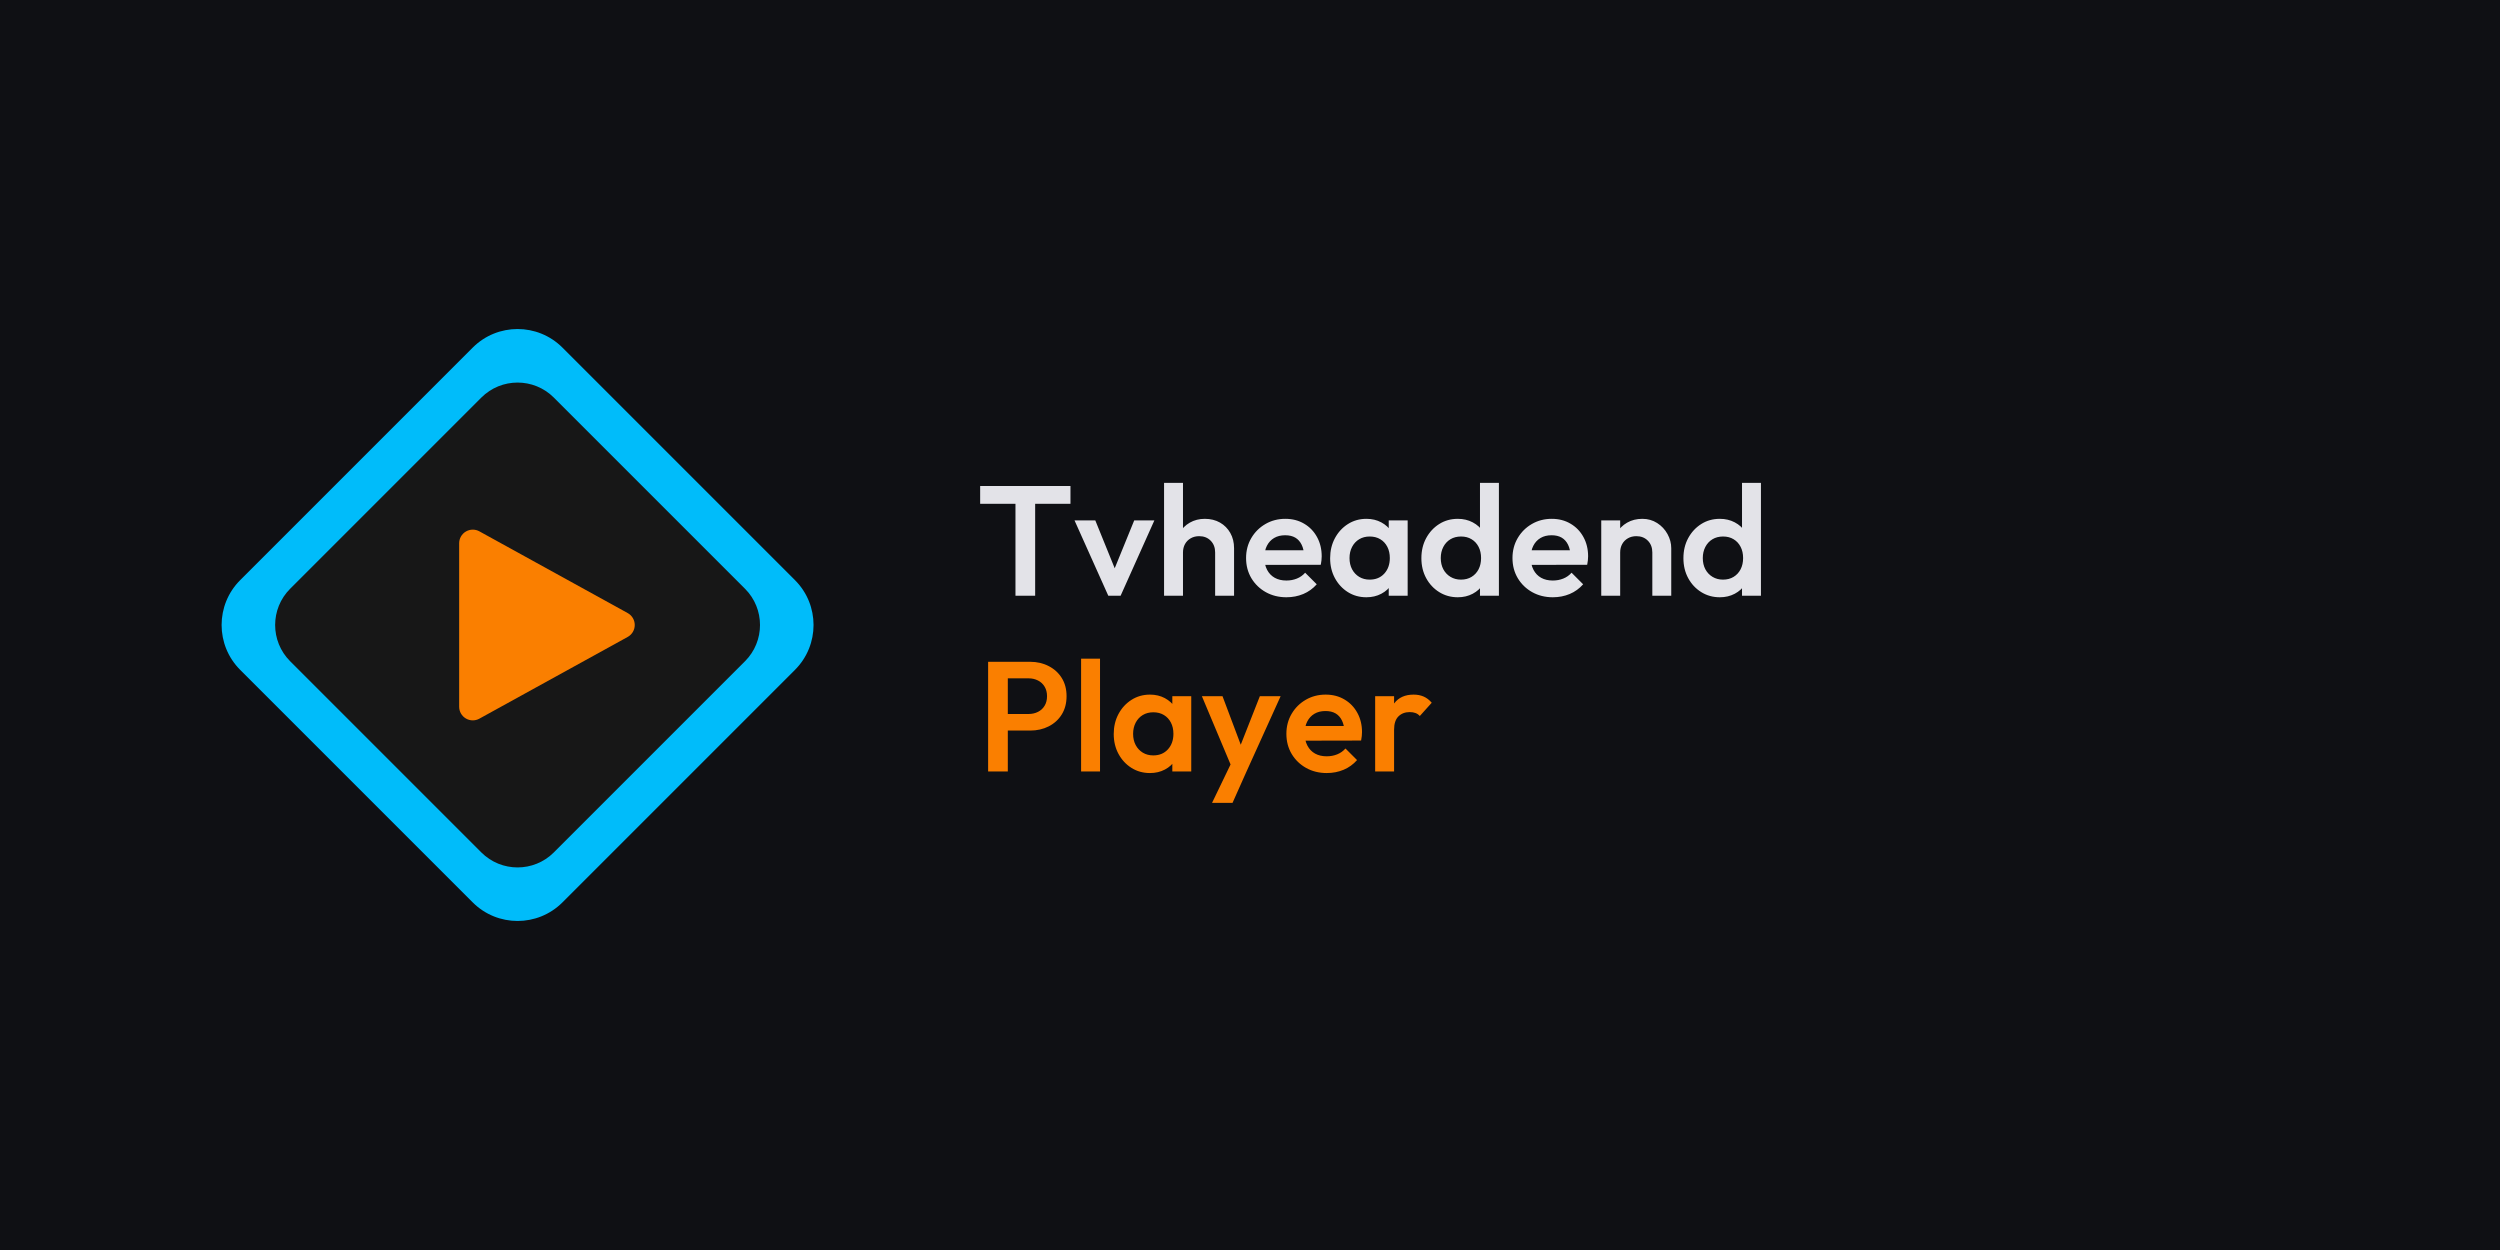
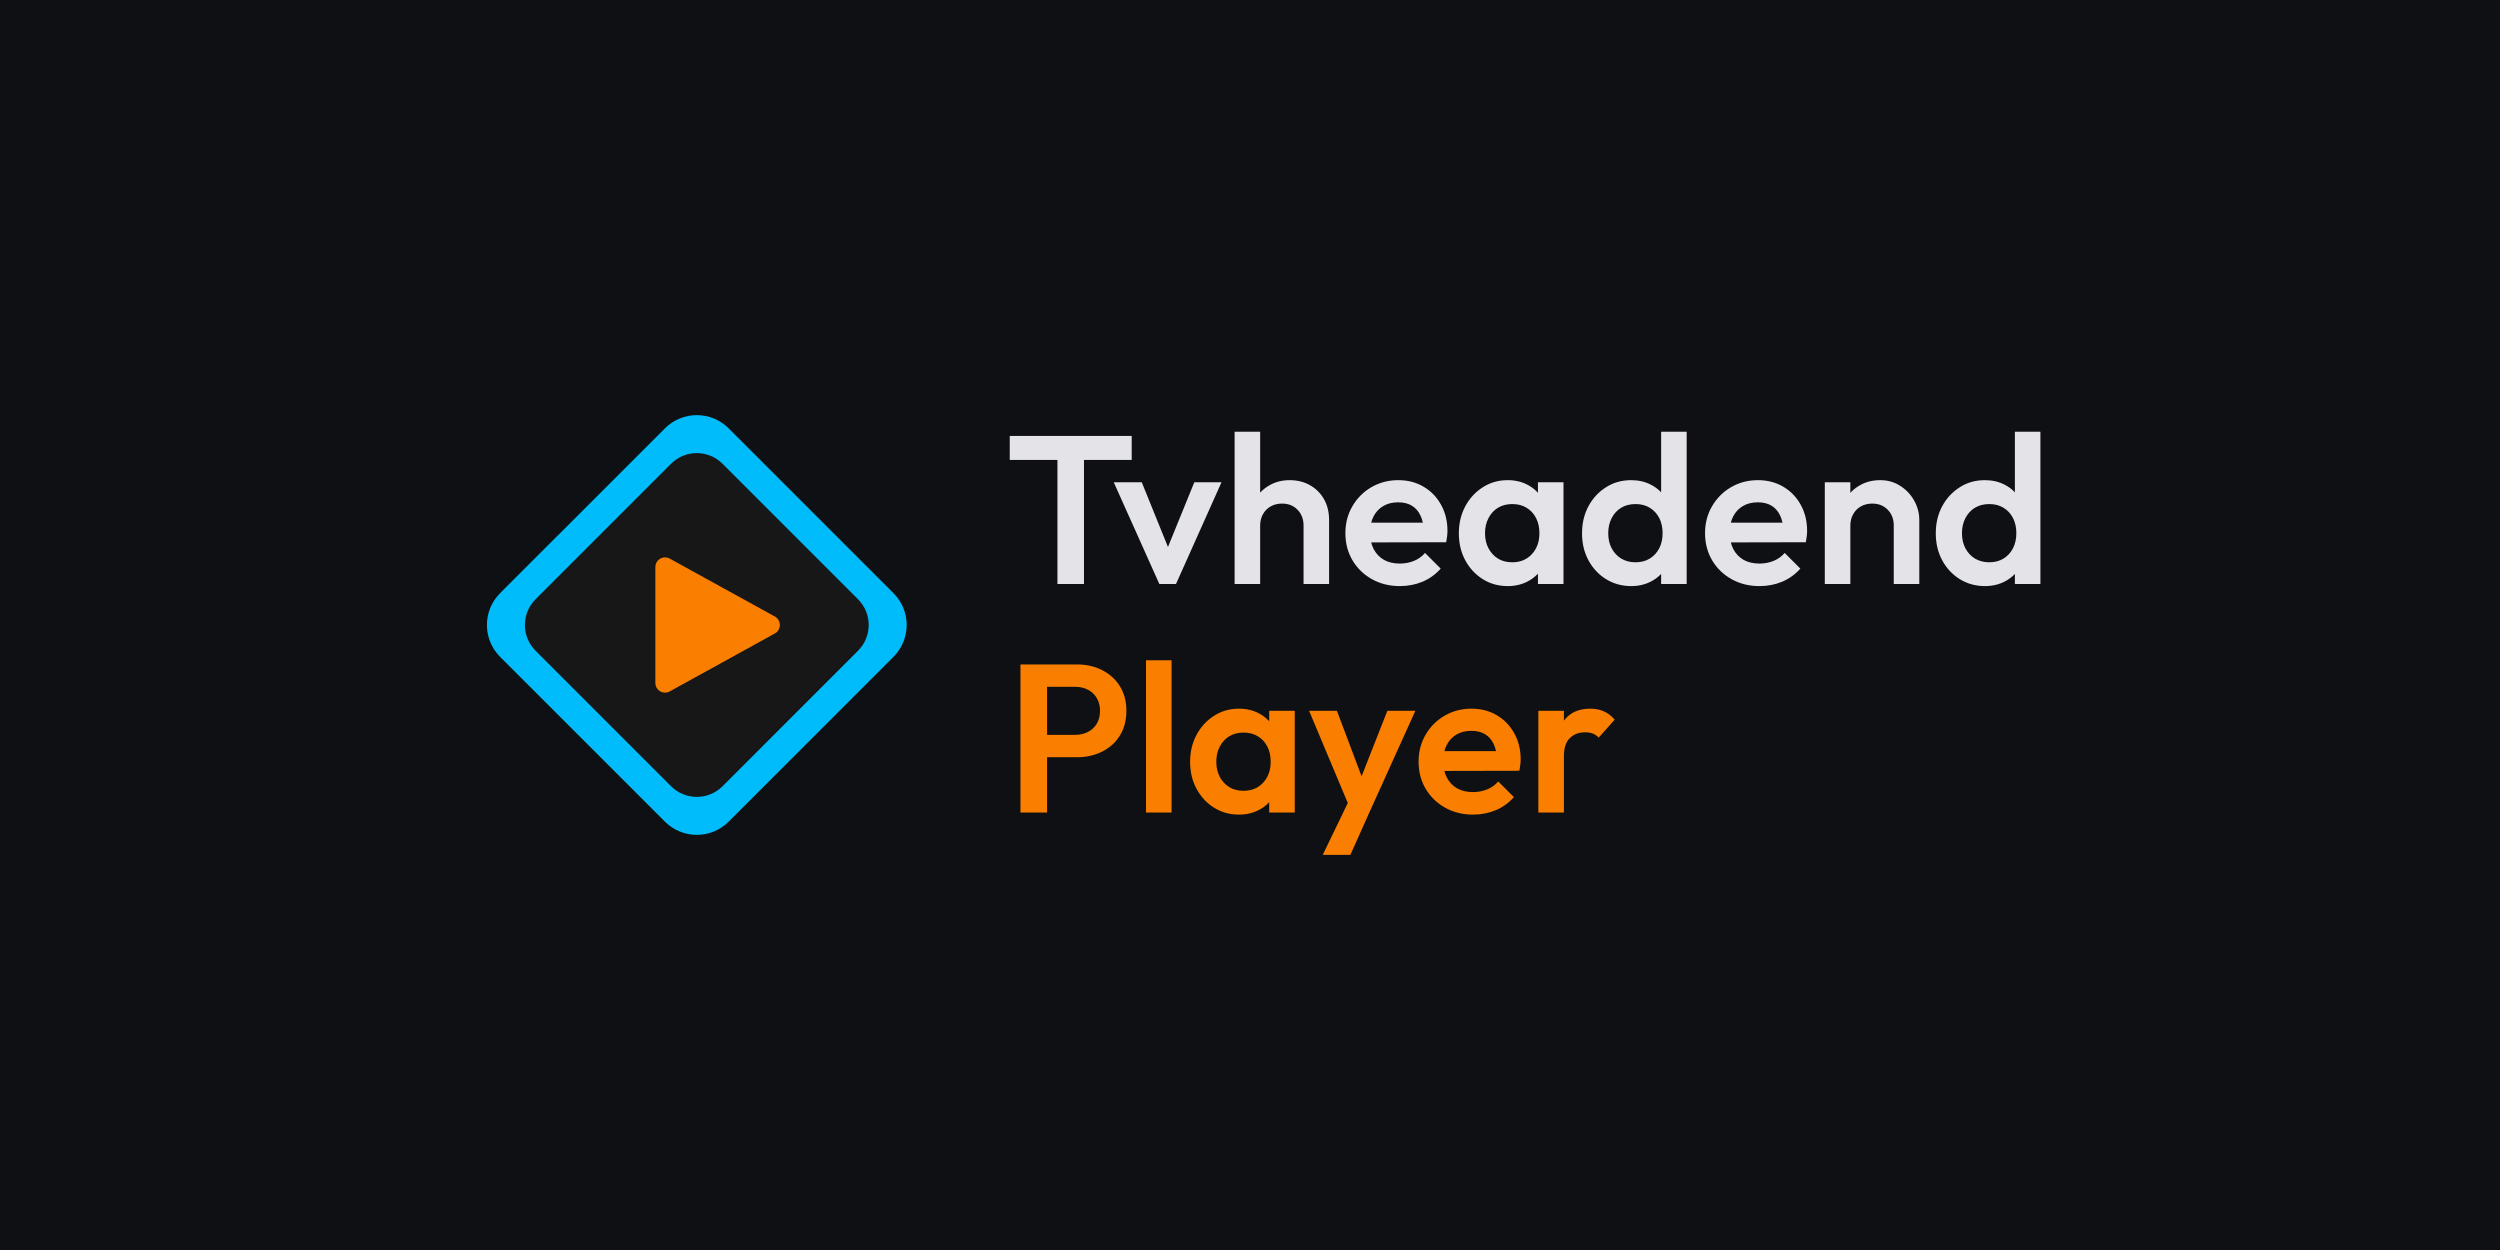
<svg xmlns="http://www.w3.org/2000/svg" width="1280" height="640" viewBox="0 0 1280 640">
  <rect width="100%" height="100%" fill="#0F1014" />
-   <path fill="#00BCFA" d="M242.02,177.98 L122.98,297.02 C110.29,309.71 110.29,330.29 122.98,342.98 L242.02,462.02 C254.71,474.71 275.29,474.71 287.98,462.02 L407.02,342.98 C419.71,330.29 419.71,309.71 407.02,297.02 L287.98,177.98 C275.29,165.29 254.71,165.29 242.02,177.98 Z" />
-   <path fill="#171717" d="M246.44,203.56 L148.56,301.44 C138.31,311.69 138.31,328.31 148.56,338.56 L246.44,436.44 C256.69,446.69 273.31,446.69 283.56,436.44 L381.44,338.56 C391.69,328.31 391.69,311.69 381.44,301.44 L283.56,203.56 C273.31,193.31 256.69,193.31 246.44,203.56 Z" />
-   <path fill="#FA7F00" d="M242.06,271.17 C240.84,271.17 239.61,271.50 238.52,272.14 C236.39,273.40 235.09,275.68 235.09,278.15 L235.09,361.85 C235.09,364.32 236.39,366.60 238.52,367.86 C239.61,368.50 240.84,368.83 242.06,368.83 C243.22,368.83 244.38,368.54 245.43,367.96 L321.38,326.11 C323.61,324.88 324.99,322.54 324.99,320 C324.99,317.46 323.61,315.12 321.38,313.89 L245.43,272.04 C244.38,271.46 243.22,271.17 242.06,271.17 Z" />
-   <path fill="#E3E3E8" d="M519.92,305 L519.92,250.28 L530,250.28 L530,305 L519.92,305 ZM501.84,257.95 L501.84,248.84 L548.08,248.84 L548.08,257.95 L501.84,257.95 ZM567.44,305 L550.15,266.44 L560.79,266.44 L573.61,298.05 L567.84,298.05 L580.72,266.44 L591.04,266.44 L573.76,305 L567.44,305 ZM622.15,305 L622.15,282.84 Q622.15,279.16 619.87,276.84 Q617.59,274.52 614,274.52 Q611.51,274.52 609.64,275.61 Q607.76,276.69 606.72,278.56 Q605.69,280.44 605.69,282.84 L601.92,280.84 Q601.92,276.36 603.84,272.97 Q605.76,269.56 609.15,267.61 Q612.56,265.64 616.87,265.64 Q621.28,265.64 624.64,267.56 Q628,269.48 629.92,272.89 Q631.84,276.28 631.84,280.69 L631.84,305 L622.15,305 ZM596,305 L596,247.23 L605.69,247.23 L605.69,305 L596,305 ZM658.63,305.80 Q652.81,305.80 648.12,303.20 Q643.45,300.59 640.71,296.05 Q637.99,291.48 637.99,285.72 Q637.99,280.05 640.67,275.48 Q643.35,270.92 647.92,268.28 Q652.48,265.64 658.07,265.64 Q663.53,265.64 667.71,268.13 Q671.92,270.59 674.31,274.95 Q676.71,279.31 676.71,284.84 Q676.71,285.88 676.59,286.92 Q676.48,287.95 676.24,289.16 L644.24,289.23 L644.24,281.72 L671.53,281.72 L667.76,284.77 Q667.60,281.23 666.43,278.88 Q665.28,276.52 663.20,275.28 Q661.12,274.05 657.99,274.05 Q654.71,274.05 652.35,275.45 Q649.99,276.84 648.67,279.41 Q647.35,281.95 647.35,285.56 Q647.35,289.08 648.76,291.77 Q650.17,294.44 652.68,295.84 Q655.20,297.23 658.63,297.23 Q661.53,297.23 663.99,296.23 Q666.48,295.23 668.24,293.23 L674.17,299.16 Q671.28,302.44 667.28,304.13 Q663.28,305.80 658.63,305.80 ZM699.59,305.80 Q694.31,305.80 690.11,303.16 Q685.92,300.52 683.47,296 Q681.03,291.48 681.03,285.80 Q681.03,280.13 683.47,275.56 Q685.92,271 690.11,268.33 Q694.31,265.64 699.59,265.64 Q703.84,265.64 707.20,267.44 Q710.56,269.23 712.56,272.36 Q714.56,275.48 714.64,279.48 L714.64,291.95 Q714.56,295.95 712.59,299.08 Q710.64,302.20 707.24,304 Q703.84,305.80 699.59,305.80 ZM701.28,296.77 Q705.92,296.77 708.75,293.69 Q711.59,290.59 711.59,285.72 Q711.59,282.44 710.31,279.97 Q709.03,277.48 706.72,276.09 Q704.41,274.69 701.28,274.69 Q698.24,274.69 695.91,276.09 Q693.59,277.48 692.27,280 Q690.95,282.52 690.95,285.72 Q690.95,289 692.27,291.48 Q693.59,293.95 695.91,295.36 Q698.24,296.77 701.28,296.77 ZM711.03,305 L711.03,294.69 L712.64,285.23 L711.03,275.95 L711.03,266.44 L720.72,266.44 L720.72,305 L711.03,305 ZM746.39,305.80 Q741.13,305.80 736.88,303.16 Q732.64,300.52 730.19,296 Q727.75,291.48 727.75,285.80 Q727.75,280.05 730.19,275.53 Q732.64,271 736.83,268.33 Q741.03,265.64 746.39,265.64 Q750.64,265.64 754.03,267.44 Q757.44,269.23 759.44,272.36 Q761.44,275.48 761.52,279.48 L761.52,291.88 Q761.44,295.88 759.44,299.05 Q757.44,302.20 754.03,304 Q750.64,305.80 746.39,305.80 ZM748,296.77 Q751.13,296.77 753.44,295.36 Q755.75,293.95 757.03,291.48 Q758.31,289 758.31,285.72 Q758.31,282.44 757.03,279.97 Q755.75,277.48 753.44,276.09 Q751.13,274.69 748.08,274.69 Q744.96,274.69 742.63,276.09 Q740.31,277.48 738.99,280 Q737.67,282.52 737.67,285.72 Q737.67,289 738.99,291.48 Q740.31,293.95 742.67,295.36 Q745.03,296.77 748,296.77 ZM767.44,305 L757.75,305 L757.75,294.69 L759.36,285.23 L757.75,275.95 L757.75,247.23 L767.44,247.23 L767.44,305 ZM795.03,305.80 Q789.21,305.80 784.52,303.20 Q779.85,300.59 777.11,296.05 Q774.39,291.48 774.39,285.72 Q774.39,280.05 777.07,275.48 Q779.75,270.92 784.32,268.28 Q788.88,265.64 794.47,265.64 Q799.93,265.64 804.11,268.13 Q808.32,270.59 810.71,274.95 Q813.11,279.31 813.11,284.84 Q813.11,285.88 812.99,286.92 Q812.88,287.95 812.64,289.16 L780.64,289.23 L780.64,281.72 L807.93,281.72 L804.16,284.77 Q804,281.23 802.83,278.88 Q801.68,276.52 799.60,275.28 Q797.52,274.05 794.39,274.05 Q791.11,274.05 788.75,275.45 Q786.39,276.84 785.07,279.41 Q783.75,281.95 783.75,285.56 Q783.75,289.08 785.16,291.77 Q786.57,294.44 789.08,295.84 Q791.60,297.23 795.03,297.23 Q797.93,297.23 800.39,296.23 Q802.88,295.23 804.64,293.23 L810.57,299.16 Q807.68,302.44 803.68,304.13 Q799.68,305.80 795.03,305.80 ZM845.99,305 L845.99,282.84 Q845.99,279.16 843.71,276.84 Q841.43,274.52 837.84,274.52 Q835.35,274.52 833.48,275.61 Q831.60,276.69 830.56,278.56 Q829.53,280.44 829.53,282.84 L825.76,280.84 Q825.76,276.36 827.71,272.97 Q829.68,269.56 833.07,267.61 Q836.48,265.64 840.89,265.64 Q845.12,265.64 848.48,267.80 Q851.84,269.95 853.76,273.44 Q855.68,276.92 855.68,280.69 L855.68,305 L845.99,305 ZM819.84,305 L819.84,266.44 L829.53,266.44 L829.53,305 L819.84,305 ZM880.55,305.80 Q875.29,305.80 871.04,303.16 Q866.80,300.52 864.35,296 Q861.91,291.48 861.91,285.80 Q861.91,280.05 864.35,275.53 Q866.80,271 870.99,268.33 Q875.19,265.64 880.55,265.64 Q884.80,265.64 888.19,267.44 Q891.60,269.23 893.60,272.36 Q895.60,275.48 895.68,279.48 L895.68,291.88 Q895.60,295.88 893.60,299.05 Q891.60,302.20 888.19,304 Q884.80,305.80 880.55,305.80 ZM882.16,296.77 Q885.29,296.77 887.60,295.36 Q889.91,293.95 891.19,291.48 Q892.47,289 892.47,285.72 Q892.47,282.44 891.19,279.97 Q889.91,277.48 887.60,276.09 Q885.29,274.69 882.24,274.69 Q879.12,274.69 876.79,276.09 Q874.47,277.48 873.15,280 Q871.83,282.52 871.83,285.72 Q871.83,289 873.15,291.48 Q874.47,293.95 876.83,295.36 Q879.19,296.77 882.16,296.77 ZM901.60,305 L891.91,305 L891.91,294.69 L893.52,285.23 L891.91,275.95 L891.91,247.23 L901.60,247.23 L901.60,305 Z" />
-   <path fill="#FA7F00" d="M513.05,374.05 L513.05,365.56 L526.64,365.56 Q529.28,365.56 531.44,364.48 Q533.59,363.41 534.83,361.36 Q536.08,359.31 536.08,356.44 Q536.08,353.64 534.83,351.56 Q533.59,349.48 531.44,348.41 Q529.28,347.31 526.64,347.31 L513.05,347.31 L513.05,338.84 L527.44,338.84 Q532.72,338.84 536.95,341.05 Q541.20,343.23 543.64,347.16 Q546.08,351.08 546.08,356.44 Q546.08,361.80 543.64,365.77 Q541.20,369.72 536.95,371.89 Q532.72,374.05 527.44,374.05 L513.05,374.05 ZM505.92,395 L505.92,338.84 L516,338.84 L516,395 L505.92,395 ZM553.52,395 L553.52,337.23 L563.21,337.23 L563.21,395 L553.52,395 ZM588.79,395.80 Q583.51,395.80 579.31,393.16 Q575.12,390.52 572.67,386 Q570.23,381.48 570.23,375.80 Q570.23,370.13 572.67,365.56 Q575.12,361 579.31,358.33 Q583.51,355.64 588.79,355.64 Q593.04,355.64 596.40,357.44 Q599.76,359.23 601.76,362.36 Q603.76,365.48 603.84,369.48 L603.84,381.95 Q603.76,385.95 601.79,389.08 Q599.84,392.20 596.44,394 Q593.04,395.80 588.79,395.80 ZM590.48,386.77 Q595.12,386.77 597.95,383.69 Q600.79,380.59 600.79,375.72 Q600.79,372.44 599.51,369.97 Q598.23,367.48 595.92,366.09 Q593.61,364.69 590.48,364.69 Q587.44,364.69 585.11,366.09 Q582.79,367.48 581.47,370 Q580.15,372.52 580.15,375.72 Q580.15,379 581.47,381.48 Q582.79,383.95 585.11,385.36 Q587.44,386.77 590.48,386.77 ZM600.23,395 L600.23,384.69 L601.84,375.23 L600.23,365.95 L600.23,356.44 L609.92,356.44 L609.92,395 L600.23,395 ZM631.69,395.31 L615.36,356.44 L625.92,356.44 L636.87,385.56 L633.59,385.56 L645.05,356.44 L655.69,356.44 L638.08,395.31 L631.69,395.31 ZM620.56,411.08 L632.48,386.36 L638.08,395.31 L631.05,411.08 L620.56,411.08 ZM679.27,395.80 Q673.45,395.80 668.76,393.20 Q664.09,390.59 661.35,386.05 Q658.63,381.48 658.63,375.72 Q658.63,370.05 661.31,365.48 Q663.99,360.92 668.56,358.28 Q673.12,355.64 678.71,355.64 Q684.17,355.64 688.35,358.13 Q692.56,360.59 694.95,364.95 Q697.35,369.31 697.35,374.84 Q697.35,375.88 697.23,376.92 Q697.12,377.95 696.88,379.16 L664.88,379.23 L664.88,371.72 L692.17,371.72 L688.40,374.77 Q688.24,371.23 687.07,368.88 Q685.92,366.52 683.84,365.28 Q681.76,364.05 678.63,364.05 Q675.35,364.05 672.99,365.45 Q670.63,366.84 669.31,369.41 Q667.99,371.95 667.99,375.56 Q667.99,379.08 669.40,381.77 Q670.81,384.44 673.32,385.84 Q675.84,387.23 679.27,387.23 Q682.17,387.23 684.63,386.23 Q687.12,385.23 688.88,383.23 L694.81,389.16 Q691.92,392.44 687.92,394.13 Q683.92,395.80 679.27,395.80 ZM704.08,395 L704.08,356.44 L713.77,356.44 L713.77,395 L704.08,395 ZM713.77,373.64 L710.16,371.48 Q710.56,364.36 713.92,360 Q717.28,355.64 723.77,355.64 Q726.64,355.64 728.92,356.64 Q731.20,357.64 733.05,359.80 L726.95,366.59 Q725.92,365.48 724.67,365.05 Q723.44,364.59 721.77,364.59 Q718.23,364.59 716,366.80 Q713.77,369 713.77,373.64 Z" />
+   <path fill="#00BCFA" d="M340.46,219.30 L256.05,303.70 C247.05,312.70 247.05,327.30 256.05,336.30 L340.46,420.70 C349.46,429.70 364.05,429.70 373.05,420.70 L457.46,336.30 C466.46,327.30 466.46,312.70 457.46,303.70 L373.05,219.30 C364.05,210.30 349.46,210.30 340.46,219.30 Z" />
+   <path fill="#171717" d="M343.60,237.43 L274.19,306.84 C266.92,314.11 266.92,325.89 274.19,333.16 L343.60,402.57 C350.87,409.83 362.65,409.83 369.92,402.57 L439.32,333.16 C446.59,325.89 446.59,314.11 439.32,306.84 L369.92,237.43 C362.65,230.17 350.87,230.17 343.60,237.43 Z" />
+   <path fill="#FA7F00" d="M340.49,285.38 C339.62,285.38 338.75,285.61 337.98,286.07 C336.47,286.96 335.55,288.58 335.55,290.32 L335.55,349.68 C335.55,351.42 336.47,353.04 337.98,353.93 C338.75,354.39 339.62,354.62 340.49,354.62 C341.31,354.62 342.14,354.42 342.88,354.01 L396.74,324.33 C398.31,323.46 399.29,321.80 399.29,320 C399.29,318.20 398.31,316.54 396.74,315.67 L342.88,285.99 C342.14,285.58 341.31,285.38 340.49,285.38 Z" />
+   <path fill="#E3E3E8" d="M541.41,299 L541.41,225.13 L555,225.13 L555,299 L541.41,299 ZM516.99,235.48 L516.99,223.20 L579.43,223.20 L579.43,235.48 L516.99,235.48 ZM593.58,299 L570.24,246.92 L584.58,246.92 L601.88,289.63 L594.10,289.63 L611.49,246.92 L625.41,246.92 L602.11,299 L593.58,299 ZM667.42,299 L667.42,269.09 Q667.42,264.13 664.32,260.98 Q661.28,257.84 656.40,257.84 Q653.07,257.84 650.54,259.30 Q648.01,260.75 646.60,263.33 Q645.20,265.86 645.20,269.09 L640.09,266.38 Q640.09,260.33 642.67,255.73 Q645.29,251.14 649.88,248.52 Q654.48,245.84 660.29,245.84 Q666.24,245.84 670.79,248.47 Q675.34,251.05 677.92,255.64 Q680.49,260.23 680.49,266.19 L680.49,299 L667.42,299 ZM632.12,299 L632.12,221.05 L645.20,221.05 L645.20,299 L632.12,299 ZM716.68,300.08 Q708.81,300.08 702.48,296.56 Q696.15,293.05 692.49,286.91 Q688.84,280.77 688.84,272.98 Q688.84,265.30 692.45,259.16 Q696.06,252.97 702.20,249.41 Q708.39,245.84 715.93,245.84 Q723.24,245.84 728.92,249.22 Q734.59,252.55 737.82,258.45 Q741.10,264.31 741.10,271.77 Q741.10,273.17 740.92,274.58 Q740.78,275.98 740.45,277.63 L697.23,277.72 L697.23,267.59 L734.07,267.59 L729.01,271.67 Q728.78,266.94 727.18,263.75 Q725.64,260.56 722.82,258.88 Q720.01,257.19 715.84,257.19 Q711.39,257.19 708.20,259.11 Q705.01,260.98 703.23,264.45 Q701.45,267.88 701.45,272.75 Q701.45,277.53 703.32,281.14 Q705.24,284.75 708.62,286.67 Q712.04,288.55 716.68,288.55 Q720.57,288.55 723.90,287.19 Q727.28,285.83 729.62,283.11 L737.64,291.13 Q733.74,295.53 728.35,297.83 Q722.96,300.08 716.68,300.08 ZM771.96,300.08 Q764.83,300.08 759.16,296.52 Q753.49,292.95 750.21,286.86 Q746.93,280.77 746.93,273.08 Q746.93,265.39 750.21,259.25 Q753.49,253.11 759.16,249.50 Q764.83,245.84 771.96,245.84 Q777.68,245.84 782.23,248.28 Q786.77,250.72 789.44,254.94 Q792.16,259.16 792.26,264.55 L792.26,281.38 Q792.16,286.81 789.49,291.03 Q786.87,295.20 782.27,297.64 Q777.68,300.08 771.96,300.08 ZM774.26,287.89 Q780.49,287.89 784.33,283.72 Q788.18,279.55 788.18,272.98 Q788.18,268.53 786.44,265.20 Q784.71,261.83 781.57,259.95 Q778.48,258.08 774.26,258.08 Q770.13,258.08 766.99,259.95 Q763.90,261.83 762.12,265.25 Q760.33,268.67 760.33,272.98 Q760.33,277.39 762.12,280.77 Q763.90,284.09 766.99,286.02 Q770.13,287.89 774.26,287.89 ZM787.43,299 L787.43,285.08 L789.58,272.33 L787.43,259.81 L787.43,246.92 L800.51,246.92 L800.51,299 L787.43,299 ZM835.17,300.08 Q828.05,300.08 822.28,296.52 Q816.56,292.95 813.28,286.86 Q810,280.77 810,273.08 Q810,265.30 813.28,259.20 Q816.56,253.11 822.23,249.50 Q827.91,245.84 835.17,245.84 Q840.89,245.84 845.48,248.28 Q850.08,250.72 852.75,254.94 Q855.47,259.16 855.56,264.55 L855.56,281.28 Q855.47,286.67 852.75,290.94 Q850.08,295.20 845.48,297.64 Q840.89,300.08 835.17,300.08 ZM837.33,287.89 Q841.55,287.89 844.64,286.02 Q847.78,284.09 849.52,280.77 Q851.25,277.39 851.25,272.98 Q851.25,268.53 849.52,265.20 Q847.78,261.83 844.64,259.95 Q841.55,258.08 837.42,258.08 Q833.20,258.08 830.06,259.95 Q826.97,261.83 825.19,265.25 Q823.41,268.67 823.41,272.98 Q823.41,277.39 825.19,280.77 Q826.97,284.09 830.11,286.02 Q833.30,287.89 837.33,287.89 ZM863.58,299 L850.50,299 L850.50,285.08 L852.66,272.33 L850.50,259.81 L850.50,221.05 L863.58,221.05 L863.58,299 ZM900.82,300.08 Q892.95,300.08 886.62,296.56 Q880.29,293.05 876.63,286.91 Q872.98,280.77 872.98,272.98 Q872.98,265.30 876.59,259.16 Q880.20,252.97 886.34,249.41 Q892.53,245.84 900.07,245.84 Q907.38,245.84 913.06,249.22 Q918.73,252.55 921.96,258.45 Q925.24,264.31 925.24,271.77 Q925.24,273.17 925.06,274.58 Q924.92,275.98 924.59,277.63 L881.37,277.72 L881.37,267.59 L918.21,267.59 L913.15,271.67 Q912.92,266.94 911.32,263.75 Q909.78,260.56 906.96,258.88 Q904.15,257.19 899.98,257.19 Q895.53,257.19 892.34,259.11 Q889.15,260.98 887.37,264.45 Q885.59,267.88 885.59,272.75 Q885.59,277.53 887.46,281.14 Q889.38,284.75 892.76,286.67 Q896.18,288.55 900.82,288.55 Q904.71,288.55 908.04,287.19 Q911.42,285.83 913.76,283.11 L921.78,291.13 Q917.88,295.53 912.49,297.83 Q907.10,300.08 900.82,300.08 ZM969.60,299 L969.60,269.09 Q969.60,264.13 966.51,260.98 Q963.46,257.84 958.58,257.84 Q955.26,257.84 952.72,259.30 Q950.19,260.75 948.79,263.33 Q947.38,265.86 947.38,269.09 L942.27,266.38 Q942.27,260.33 944.90,255.73 Q947.57,251.14 952.16,248.52 Q956.76,245.84 962.71,245.84 Q968.43,245.84 972.97,248.80 Q977.52,251.70 980.10,256.39 Q982.68,261.08 982.68,266.19 L982.68,299 L969.60,299 ZM934.30,299 L934.30,246.92 L947.38,246.92 L947.38,299 L934.30,299 ZM1016.29,300.08 Q1009.16,300.08 1003.40,296.52 Q997.68,292.95 994.40,286.86 Q991.12,280.77 991.12,273.08 Q991.12,265.30 994.40,259.20 Q997.68,253.11 1003.35,249.50 Q1009.02,245.84 1016.29,245.84 Q1022.01,245.84 1026.60,248.28 Q1031.19,250.72 1033.87,254.94 Q1036.59,259.16 1036.68,264.55 L1036.68,281.28 Q1036.59,286.67 1033.87,290.94 Q1031.19,295.20 1026.60,297.64 Q1022.01,300.08 1016.29,300.08 ZM1018.44,287.89 Q1022.66,287.89 1025.76,286.02 Q1028.90,284.09 1030.63,280.77 Q1032.37,277.39 1032.37,272.98 Q1032.37,268.53 1030.63,265.20 Q1028.90,261.83 1025.76,259.95 Q1022.66,258.08 1018.54,258.08 Q1014.32,258.08 1011.18,259.95 Q1008.09,261.83 1006.30,265.25 Q1004.52,268.67 1004.52,272.98 Q1004.52,277.39 1006.30,280.77 Q1008.09,284.09 1011.23,286.02 Q1014.41,287.89 1018.44,287.89 ZM1044.69,299 L1031.62,299 L1031.62,285.08 L1033.77,272.33 L1031.62,259.81 L1031.62,221.05 L1044.69,221.05 L1044.69,299 Z" />
+   <path fill="#FA7F00" d="M532.13,387.69 L532.13,376.25 L550.46,376.25 Q554.02,376.25 556.93,374.80 Q559.88,373.34 561.52,370.58 Q563.21,367.81 563.21,363.92 Q563.21,360.17 561.52,357.36 Q559.88,354.55 556.93,353.09 Q554.02,351.64 550.46,351.64 L532.13,351.64 L532.13,340.20 L551.54,340.20 Q558.66,340.20 564.38,343.16 Q570.14,346.11 573.43,351.41 Q576.71,356.70 576.71,363.92 Q576.71,371.19 573.43,376.53 Q570.14,381.88 564.38,384.78 Q558.66,387.69 551.54,387.69 L532.13,387.69 ZM522.47,416 L522.47,340.20 L536.11,340.20 L536.11,416 L522.47,416 ZM586.76,416 L586.76,338.05 L599.84,338.05 L599.84,416 L586.76,416 ZM634.37,417.08 Q627.24,417.08 621.57,413.52 Q615.90,409.95 612.62,403.86 Q609.34,397.77 609.34,390.08 Q609.34,382.39 612.62,376.25 Q615.90,370.11 621.57,366.50 Q627.24,362.84 634.37,362.84 Q640.09,362.84 644.63,365.28 Q649.18,367.72 651.85,371.94 Q654.57,376.16 654.66,381.55 L654.66,398.38 Q654.57,403.81 651.90,408.03 Q649.27,412.20 644.68,414.64 Q640.09,417.08 634.37,417.08 ZM636.66,404.89 Q642.90,404.89 646.74,400.72 Q650.59,396.55 650.59,389.98 Q650.59,385.53 648.85,382.20 Q647.12,378.83 643.98,376.95 Q640.88,375.08 636.66,375.08 Q632.54,375.08 629.40,376.95 Q626.31,378.83 624.52,382.25 Q622.74,385.67 622.74,389.98 Q622.74,394.39 624.52,397.77 Q626.31,401.09 629.40,403.02 Q632.54,404.89 636.66,404.89 ZM649.84,416 L649.84,402.08 L651.99,389.33 L649.84,376.81 L649.84,363.92 L662.91,363.92 L662.91,416 L649.84,416 ZM692.28,416.42 L670.25,363.92 L684.50,363.92 L699.31,403.25 L694.86,403.25 L710.33,363.92 L724.67,363.92 L700.91,416.42 L692.28,416.42 ZM677.24,437.70 L693.36,404.33 L700.91,416.42 L691.39,437.70 L677.24,437.70 ZM754.16,417.08 Q746.28,417.08 739.96,413.56 Q733.63,410.05 729.97,403.91 Q726.31,397.77 726.31,389.98 Q726.31,382.30 729.92,376.16 Q733.53,369.97 739.67,366.41 Q745.86,362.84 753.41,362.84 Q760.72,362.84 766.39,366.22 Q772.06,369.55 775.30,375.45 Q778.58,381.31 778.58,388.77 Q778.58,390.17 778.39,391.58 Q778.25,392.98 777.92,394.63 L734.71,394.72 L734.71,384.59 L771.55,384.59 L766.49,388.67 Q766.25,383.94 764.66,380.75 Q763.11,377.56 760.30,375.88 Q757.49,374.19 753.31,374.19 Q748.86,374.19 745.67,376.11 Q742.49,377.98 740.71,381.45 Q738.92,384.88 738.92,389.75 Q738.92,394.53 740.80,398.14 Q742.72,401.75 746.10,403.67 Q749.52,405.55 754.16,405.55 Q758.05,405.55 761.38,404.19 Q764.75,402.83 767.10,400.11 L775.11,408.13 Q771.22,412.53 765.83,414.83 Q760.44,417.08 754.16,417.08 ZM787.64,416 L787.64,363.92 L800.72,363.92 L800.72,416 L787.64,416 ZM800.72,387.17 L795.84,384.27 Q796.40,374.66 800.90,368.75 Q805.45,362.84 814.22,362.84 Q818.11,362.84 821.15,364.20 Q824.25,365.56 826.73,368.47 L818.53,377.66 Q817.12,376.16 815.44,375.55 Q813.80,374.94 811.50,374.94 Q806.76,374.94 803.72,377.94 Q800.72,380.89 800.72,387.17 Z" />
</svg>
